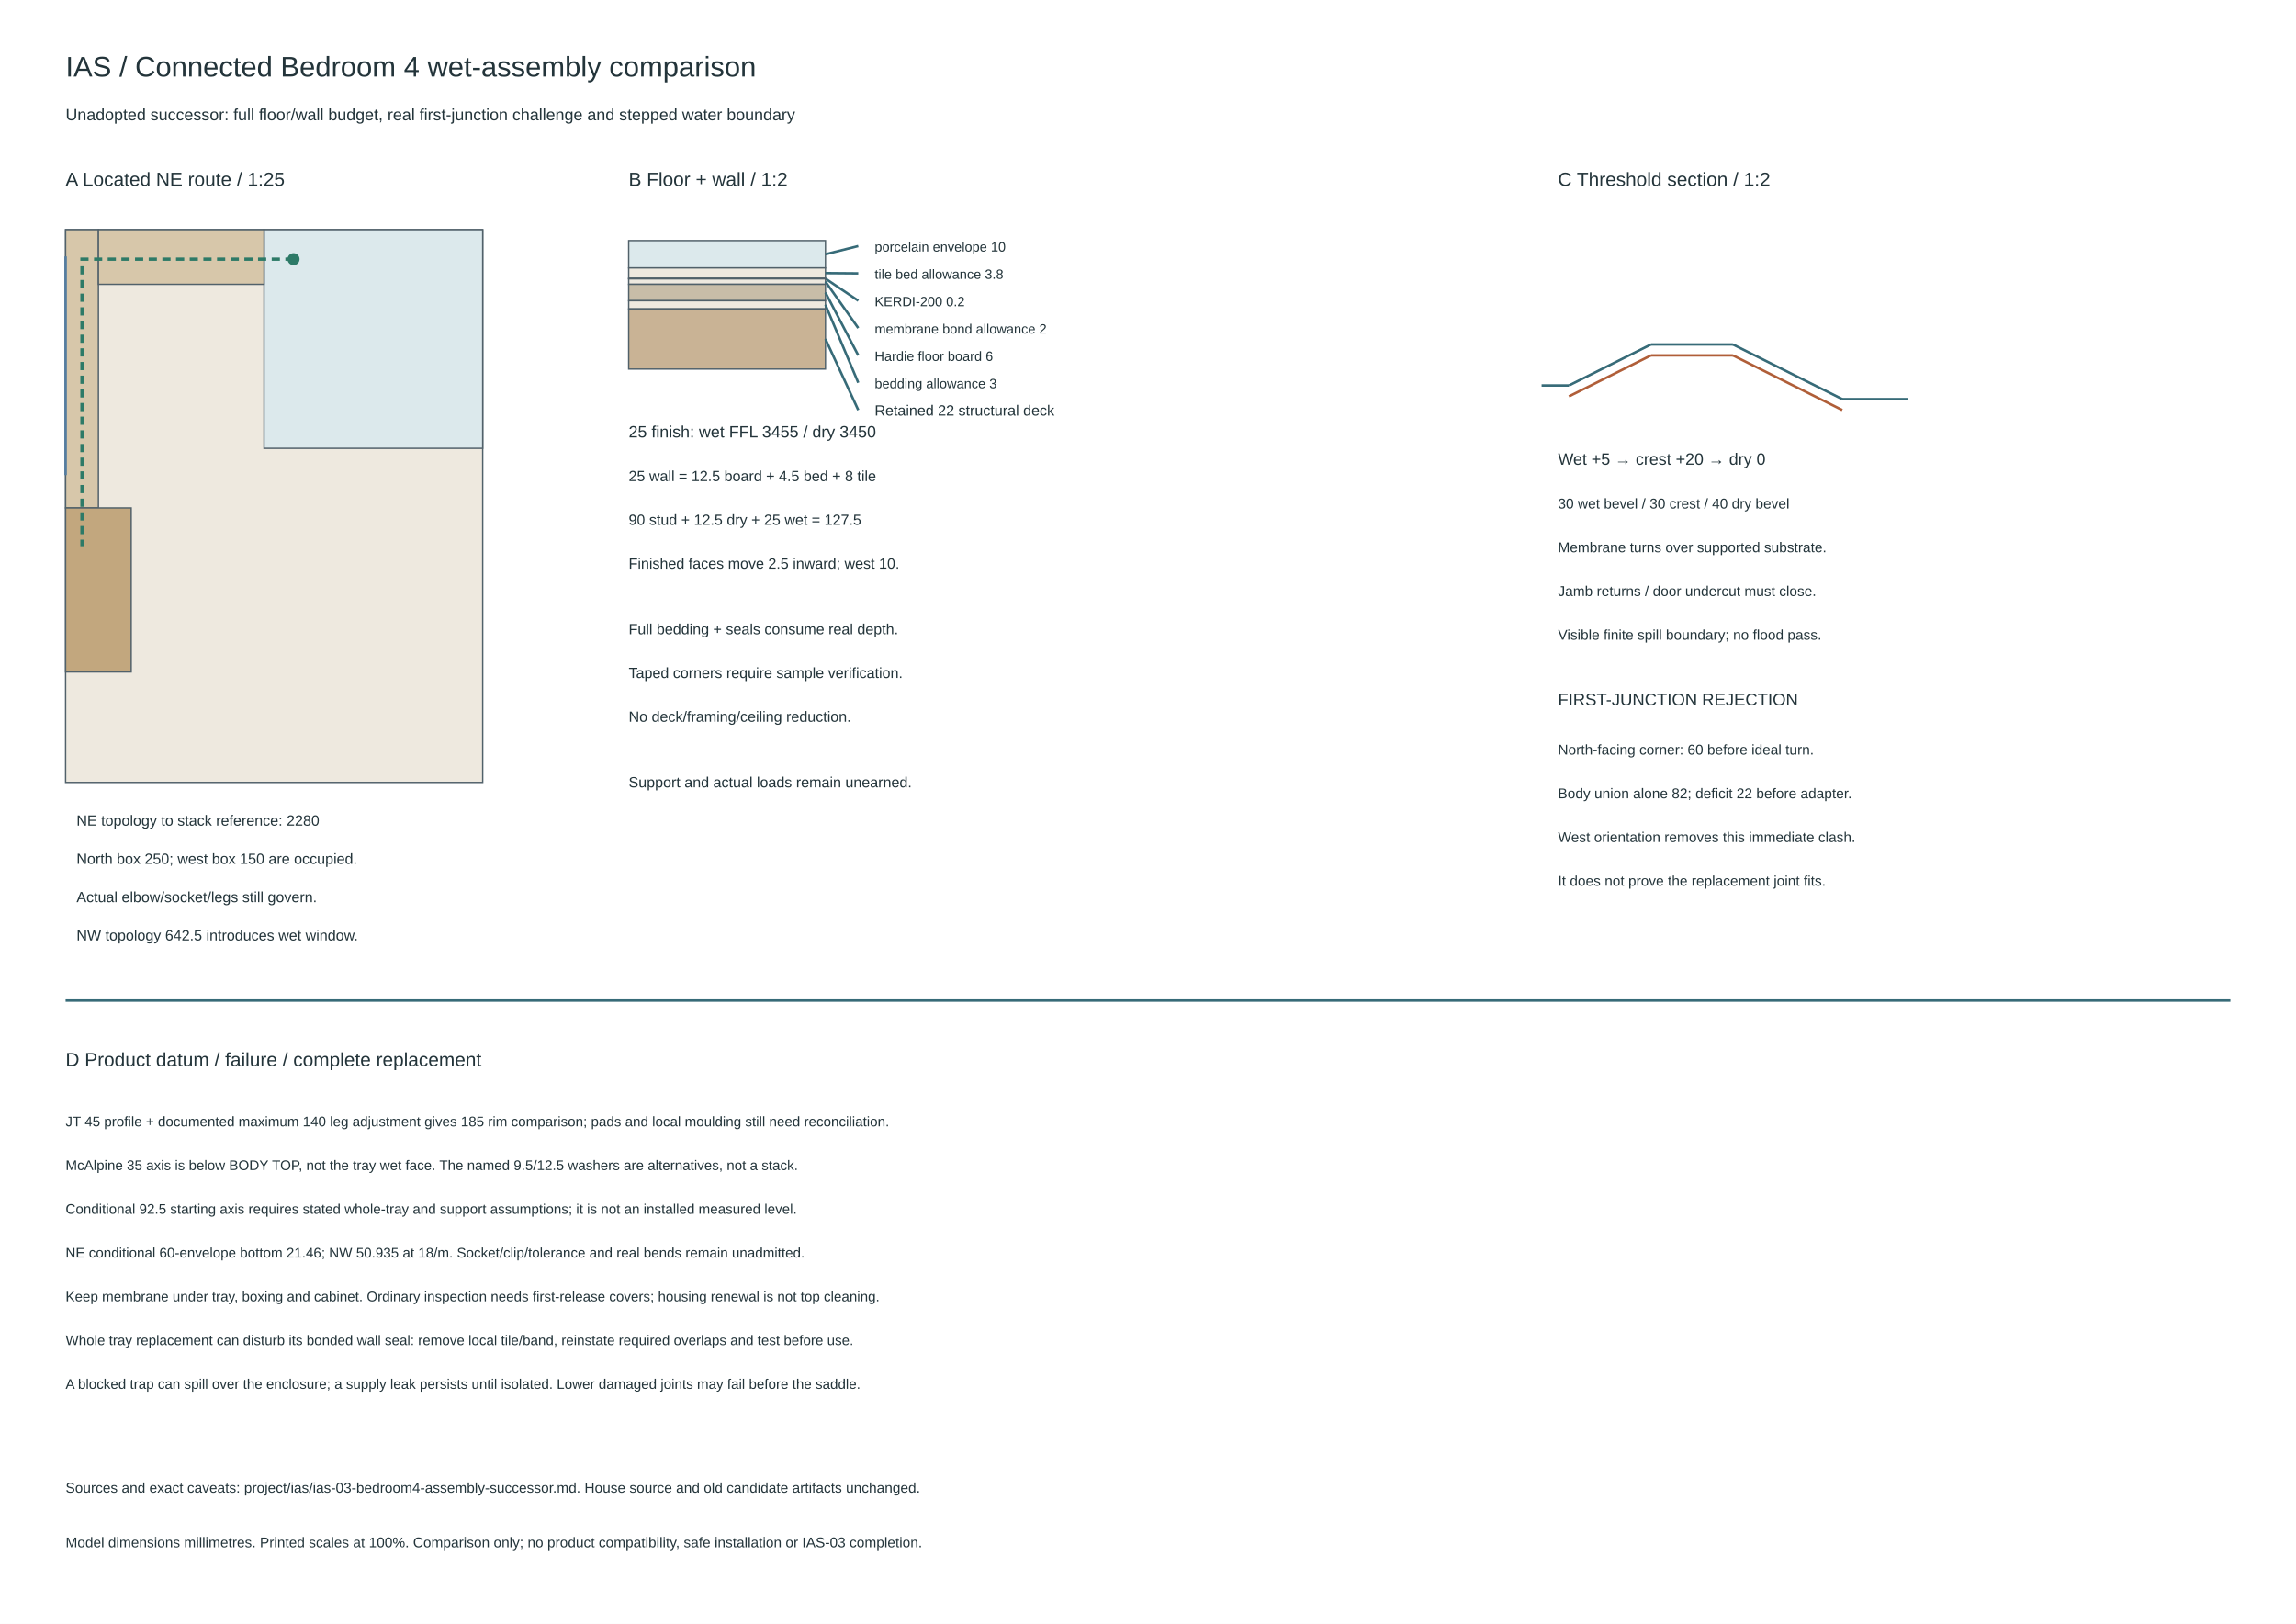
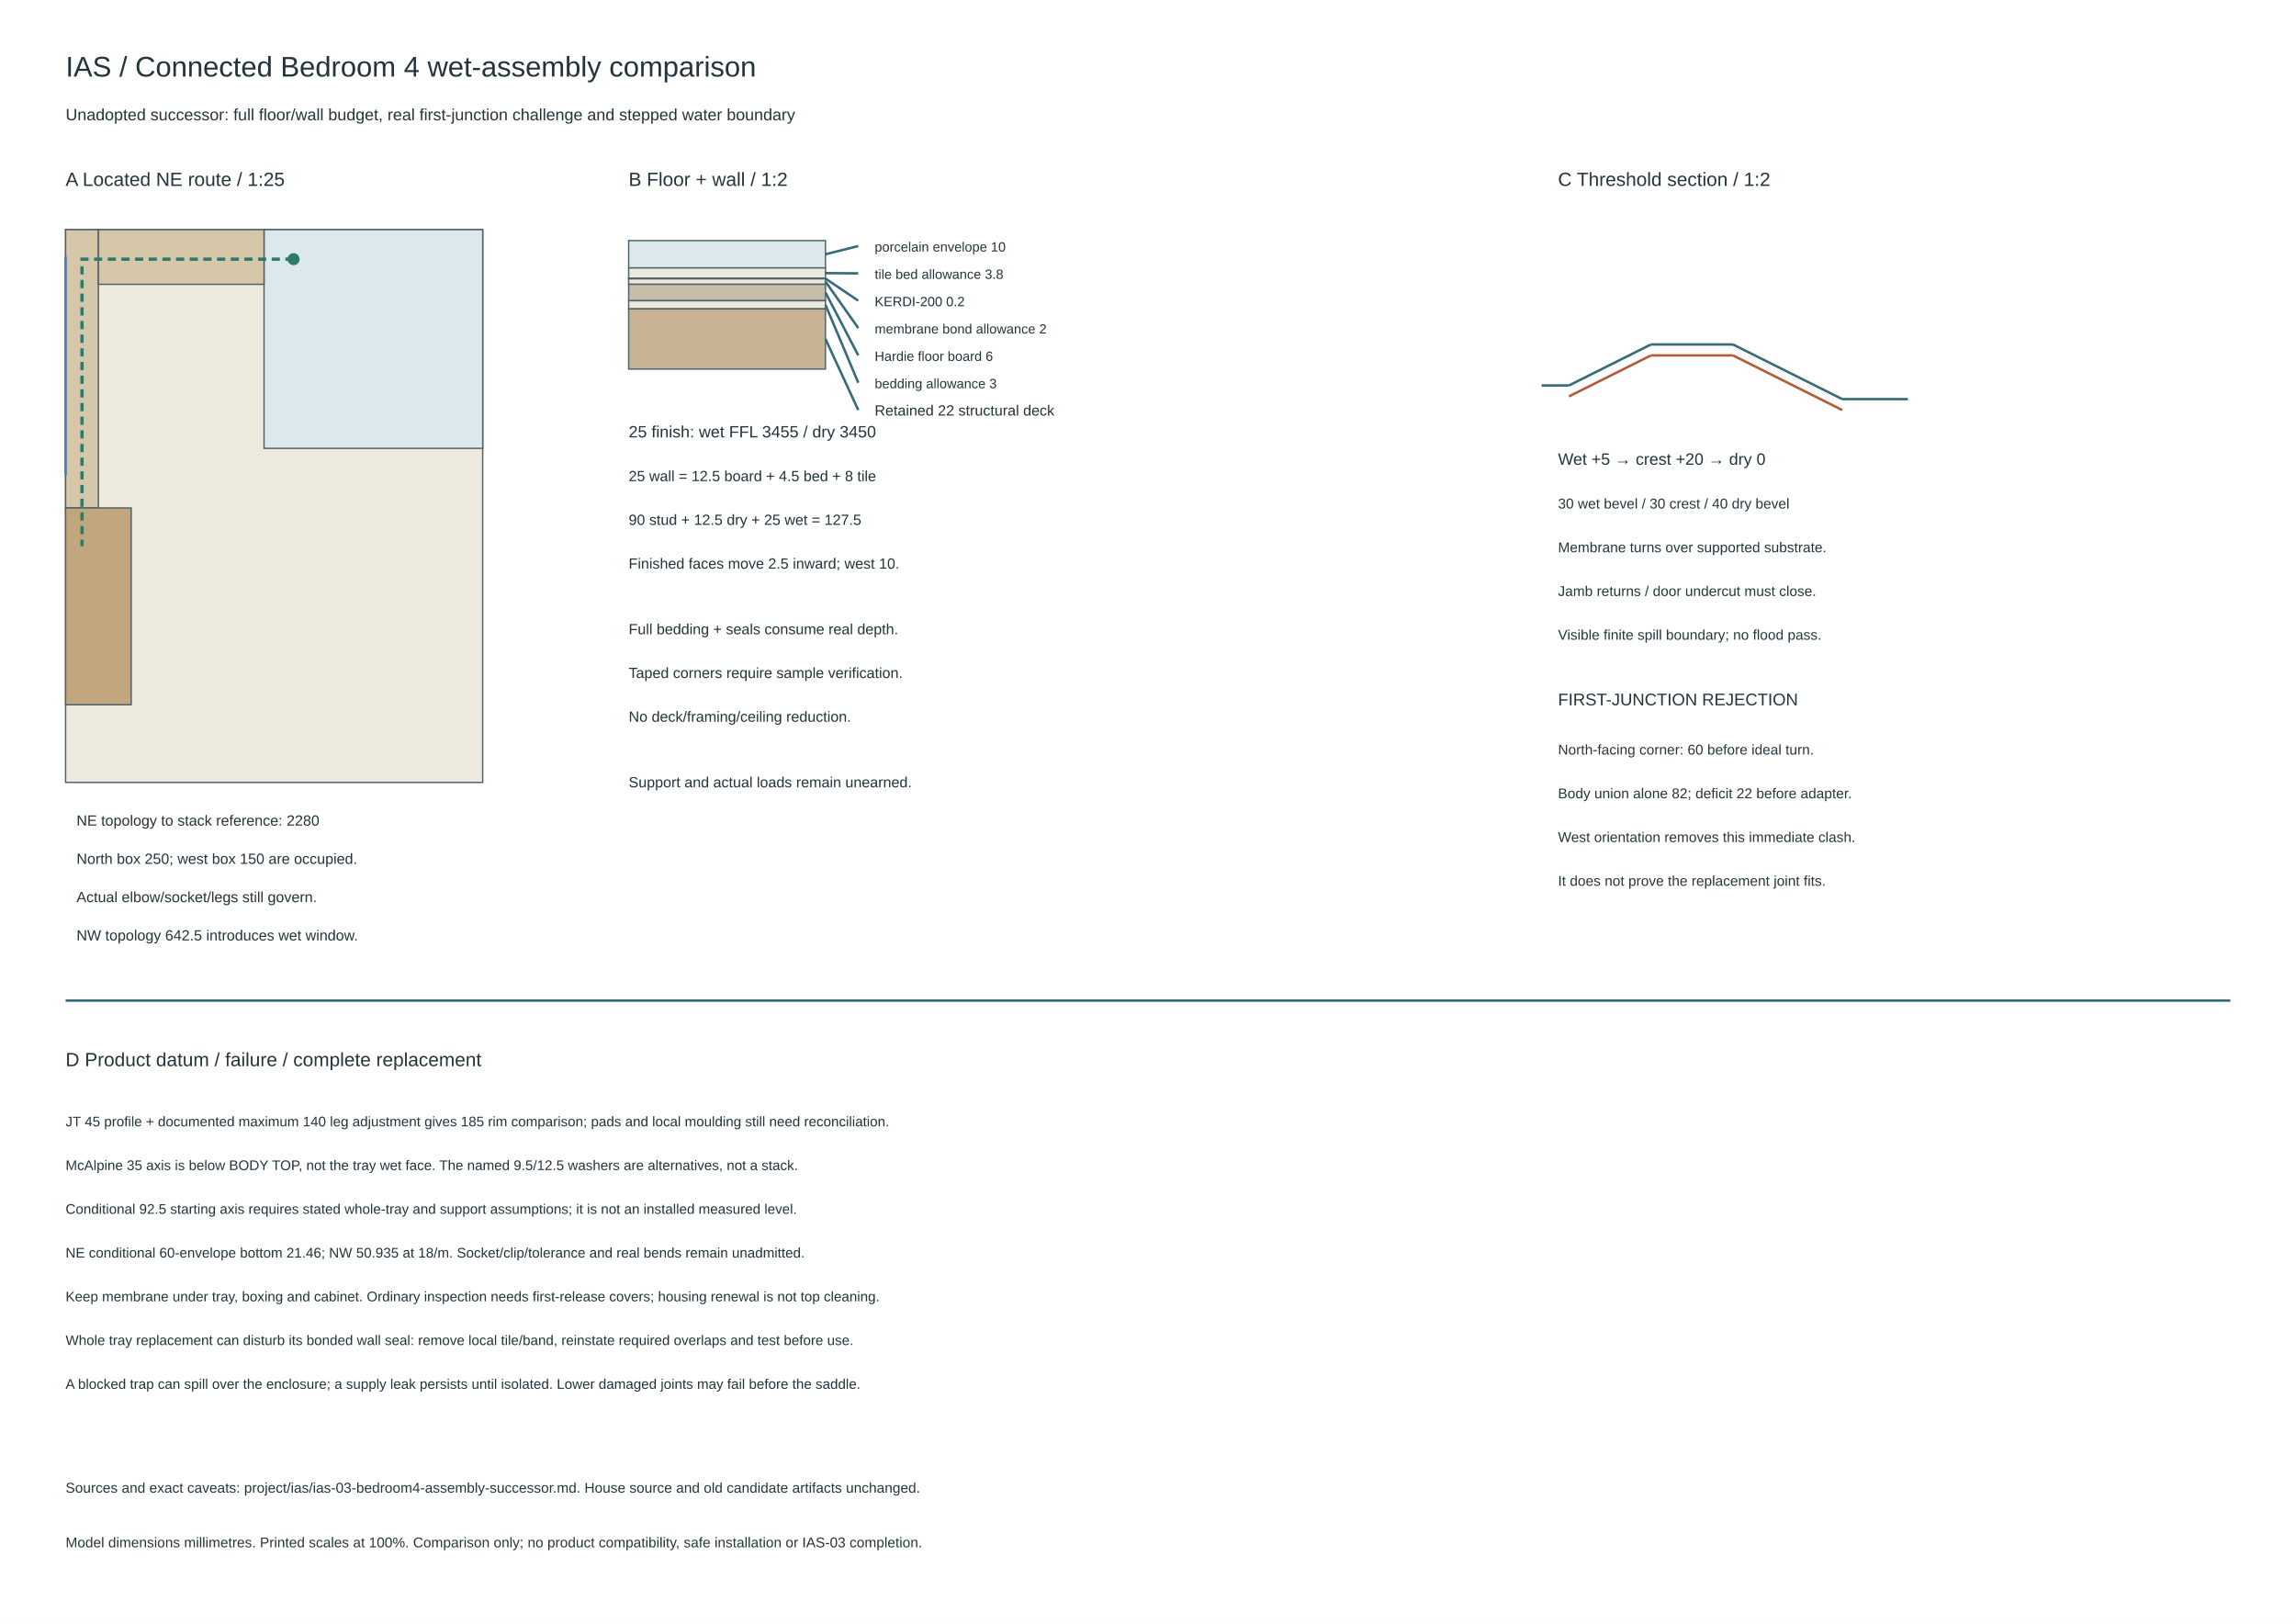
<svg xmlns="http://www.w3.org/2000/svg" width="420mm" height="297mm" viewBox="0 0 420 297" font-family="Arial,sans-serif" fill="#23343a">
  <rect width="420" height="297" fill="white" />
  <text x="12" y="14" font-size="5.2">IAS / Connected Bedroom 4 wet-assembly comparison</text>
  <text x="12" y="22" font-size="3">Unadopted successor: full floor/wall budget, real first-junction challenge and stepped water boundary</text>
  <text x="12" y="34" font-size="3.5">A  Located NE route / 1:25</text>
  <rect x="12" y="42" width="76.3" height="101.1" fill="#eee9df" stroke="#51616a" stroke-width=".25" />
  <rect x="48.3" y="42" width="40" height="40" fill="#dce9ec" stroke="#51616a" stroke-width=".25" />
  <rect x="12" y="42" width="6" height="50.9" fill="#d7c7aa" stroke="#51616a" stroke-width=".25" />
  <rect x="18" y="42" width="30.3" height="10" fill="#d7c7aa" stroke="#51616a" stroke-width=".25" />
-   <rect x="12" y="92.9" width="12" height="30" fill="#c2a77e" stroke="#51616a" stroke-width=".25" />
+   <rect x="12" y="92.9" width="12" height="36" fill="#c2a77e" stroke="#51616a" stroke-width=".25" />
  <polyline points="53.7,47.4 15,47.4 15,94.9 15,99.9" fill="none" stroke="#2d7a67" stroke-width=".6" stroke-dasharray="1.5 1" />
  <circle cx="53.7" cy="47.4" r="1.1" fill="#2d7a67" />
  <path d="M12,86.9L12,46.9" fill="none" stroke="#547da1" stroke-width=".45" />
  <text x="14" y="151" font-size="2.7">NE topology to stack reference: 2280</text>
  <text x="14" y="158" font-size="2.7">North box 250; west box 150 are occupied.</text>
  <text x="14" y="165" font-size="2.7">Actual elbow/socket/legs still govern.</text>
  <text x="14" y="172" font-size="2.7">NW topology 642.5 introduces wet window.</text>
  <text x="115" y="34" font-size="3.5">B  Floor + wall / 1:2</text>
  <rect x="115" y="44" width="36" height="5" fill="#dce9ec" stroke="#51616a" stroke-width=".25" />
  <path d="M151,46.5L157,45" fill="none" stroke="#376b78" stroke-width=".45" />
  <text x="160" y="46" font-size="2.45">porcelain envelope 10</text>
  <rect x="115" y="49" width="36" height="1.9" fill="#eee9df" stroke="#51616a" stroke-width=".25" />
  <path d="M151,49.95L157,50" fill="none" stroke="#376b78" stroke-width=".45" />
  <text x="160" y="51" font-size="2.45">tile bed allowance 3.8</text>
  <rect x="115" y="50.9" width="36" height="0.1" fill="#eee9df" stroke="#51616a" stroke-width=".25" />
  <path d="M151,50.95L157,55" fill="none" stroke="#376b78" stroke-width=".45" />
  <text x="160" y="56" font-size="2.45">KERDI-200 0.2</text>
  <rect x="115" y="51" width="36" height="1" fill="#eee9df" stroke="#51616a" stroke-width=".25" />
  <path d="M151,51.5L157,60" fill="none" stroke="#376b78" stroke-width=".45" />
  <text x="160" y="61" font-size="2.45">membrane bond allowance 2</text>
  <rect x="115" y="52" width="36" height="3" fill="#c8bda8" stroke="#51616a" stroke-width=".25" />
  <path d="M151,53.5L157,65" fill="none" stroke="#376b78" stroke-width=".45" />
  <text x="160" y="66" font-size="2.45">Hardie floor board 6</text>
  <rect x="115" y="55" width="36" height="1.5" fill="#eee9df" stroke="#51616a" stroke-width=".25" />
  <path d="M151,55.75L157,70" fill="none" stroke="#376b78" stroke-width=".45" />
  <text x="160" y="71" font-size="2.45">bedding allowance 3</text>
  <rect x="115" y="56.5" width="36" height="11" fill="#c9b395" stroke="#51616a" stroke-width=".25" />
  <path d="M151,62L157,75" fill="none" stroke="#376b78" stroke-width=".45" />
  <text x="160" y="76" font-size="2.7">Retained 22 structural deck</text>
  <text x="115" y="80" font-size="3">25 finish: wet FFL 3455 / dry 3450</text>
  <text x="115" y="88" font-size="2.7">25 wall = 12.5 board + 4.5 bed + 8 tile</text>
  <text x="115" y="96" font-size="2.7">90 stud + 12.5 dry + 25 wet = 127.5</text>
  <text x="115" y="104" font-size="2.7">Finished faces move 2.5 inward; west 10.</text>
  <text x="115" y="116" font-size="2.7">Full bedding + seals consume real depth.</text>
  <text x="115" y="124" font-size="2.7">Taped corners require sample verification.</text>
  <text x="115" y="132" font-size="2.7">No deck/framing/ceiling reduction.</text>
  <text x="115" y="144" font-size="2.7">Support and actual loads remain unearned.</text>
  <text x="285" y="34" font-size="3.5">C  Threshold section / 1:2</text>
  <path d="M282,70.5L287,70.5" fill="none" stroke="#376b78" stroke-width=".45" />
  <path d="M287,70.5L302,63" fill="none" stroke="#376b78" stroke-width=".45" />
  <path d="M302,63L317,63" fill="none" stroke="#376b78" stroke-width=".45" />
  <path d="M317,63L337,73" fill="none" stroke="#376b78" stroke-width=".45" />
  <path d="M337,73L349,73" fill="none" stroke="#376b78" stroke-width=".45" />
  <path d="M287,72.5L302,65" fill="none" stroke="#b05e38" stroke-width=".45" />
  <path d="M302,65L317,65" fill="none" stroke="#b05e38" stroke-width=".45" />
  <path d="M317,65L337,75" fill="none" stroke="#b05e38" stroke-width=".45" />
  <text x="285" y="85" font-size="3">Wet +5 → crest +20 → dry 0</text>
  <text x="285" y="93" font-size="2.6">30 wet bevel / 30 crest / 40 dry bevel</text>
  <text x="285" y="101" font-size="2.6">Membrane turns over supported substrate.</text>
  <text x="285" y="109" font-size="2.6">Jamb returns / door undercut must close.</text>
  <text x="285" y="117" font-size="2.6">Visible finite spill boundary; no flood pass.</text>
  <text x="285" y="129" font-size="3.1">FIRST-JUNCTION REJECTION</text>
  <text x="285" y="138" font-size="2.6">North-facing corner: 60 before ideal turn.</text>
  <text x="285" y="146" font-size="2.6">Body union alone 82; deficit 22 before adapter.</text>
  <text x="285" y="154" font-size="2.6">West orientation removes this immediate clash.</text>
  <text x="285" y="162" font-size="2.6">It does not prove the replacement joint fits.</text>
  <path d="M12,183L408,183" fill="none" stroke="#376b78" stroke-width=".45" />
  <text x="12" y="195" font-size="3.5">D  Product datum / failure / complete replacement</text>
  <text x="12" y="206" font-size="2.55">JT 45 profile + documented maximum 140 leg adjustment gives 185 rim comparison; pads and local moulding still need reconciliation.</text>
  <text x="12" y="214" font-size="2.55">McAlpine 35 axis is below BODY TOP, not the tray wet face. The named 9.5/12.5 washers are alternatives, not a stack.</text>
  <text x="12" y="222" font-size="2.55">Conditional 92.5 starting axis requires stated whole-tray and support assumptions; it is not an installed measured level.</text>
  <text x="12" y="230" font-size="2.55">NE conditional 60-envelope bottom 21.46; NW 50.935 at 18/m. Socket/clip/tolerance and real bends remain unadmitted.</text>
  <text x="12" y="238" font-size="2.55">Keep membrane under tray, boxing and cabinet. Ordinary inspection needs first-release covers; housing renewal is not top cleaning.</text>
  <text x="12" y="246" font-size="2.55">Whole tray replacement can disturb its bonded wall seal: remove local tile/band, reinstate required overlaps and test before use.</text>
  <text x="12" y="254" font-size="2.55">A blocked trap can spill over the enclosure; a supply leak persists until isolated. Lower damaged joints may fail before the saddle.</text>
  <text x="12" y="273" font-size="2.6">Sources and exact caveats: project/ias/ias-03-bedroom4-assembly-successor.md. House source and old candidate artifacts unchanged.</text>
  <text x="12" y="283" font-size="2.6">Model dimensions millimetres. Printed scales at 100%. Comparison only; no product compatibility, safe installation or IAS-03 completion.</text>
</svg>
